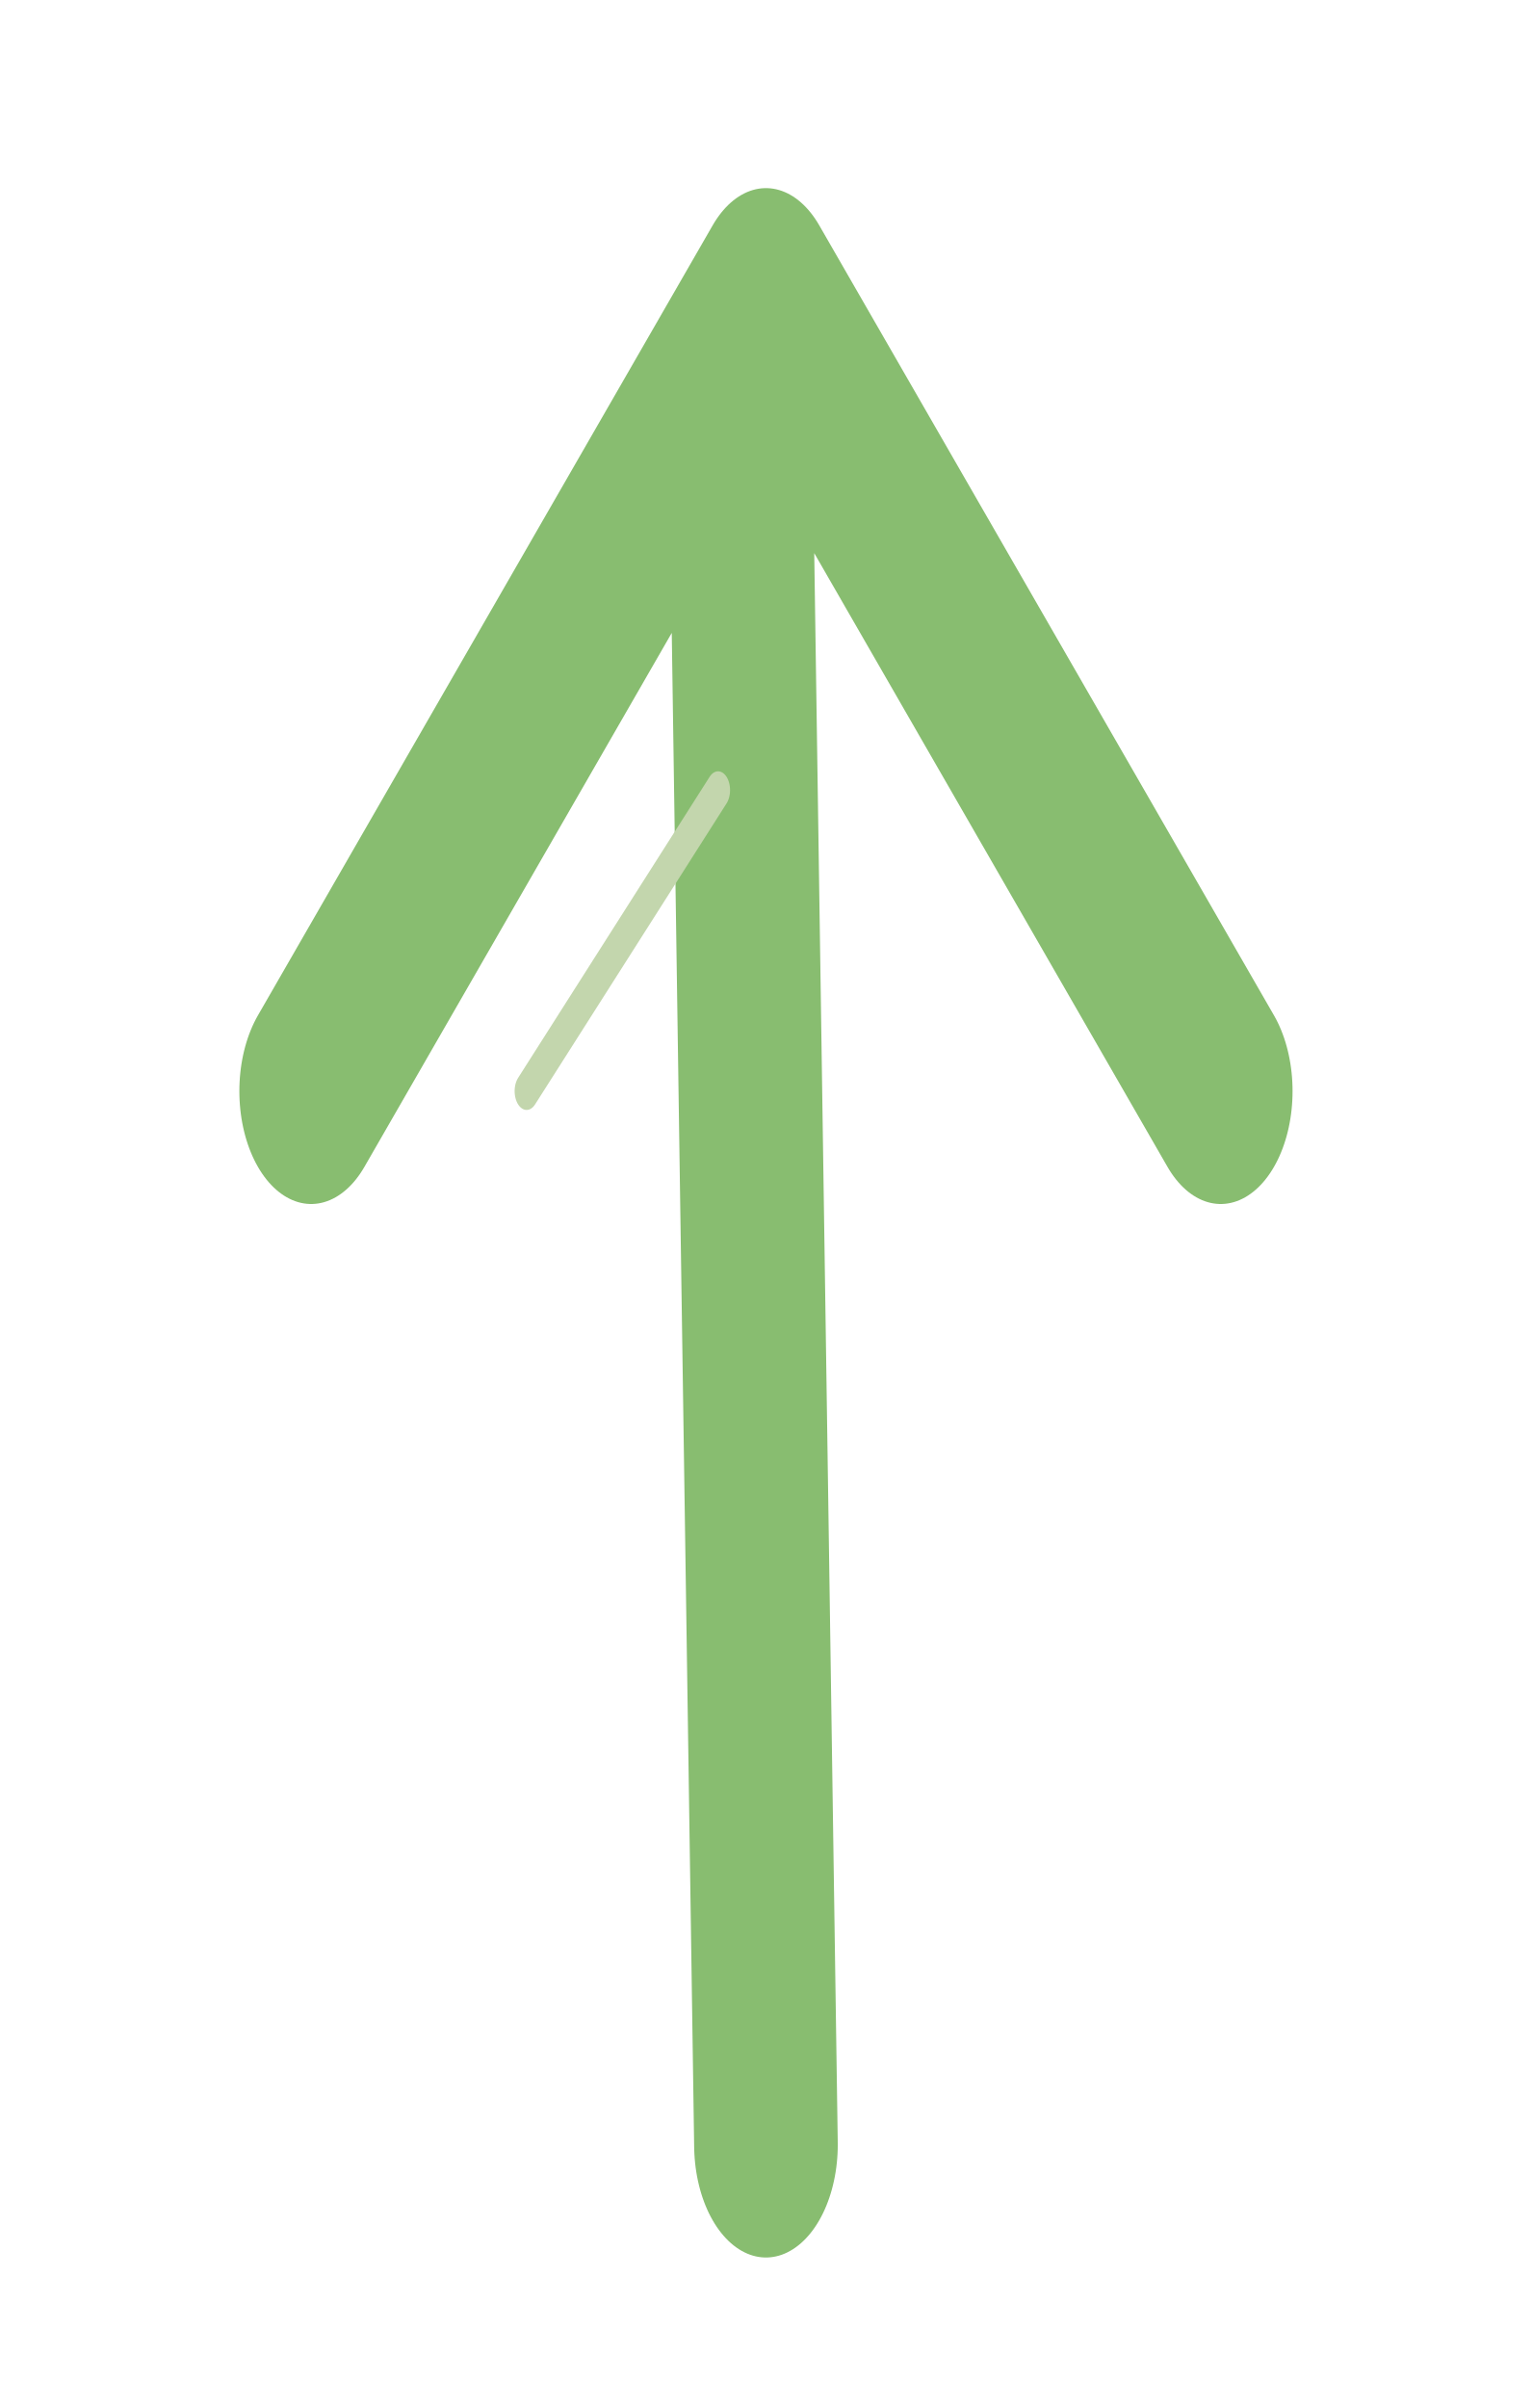
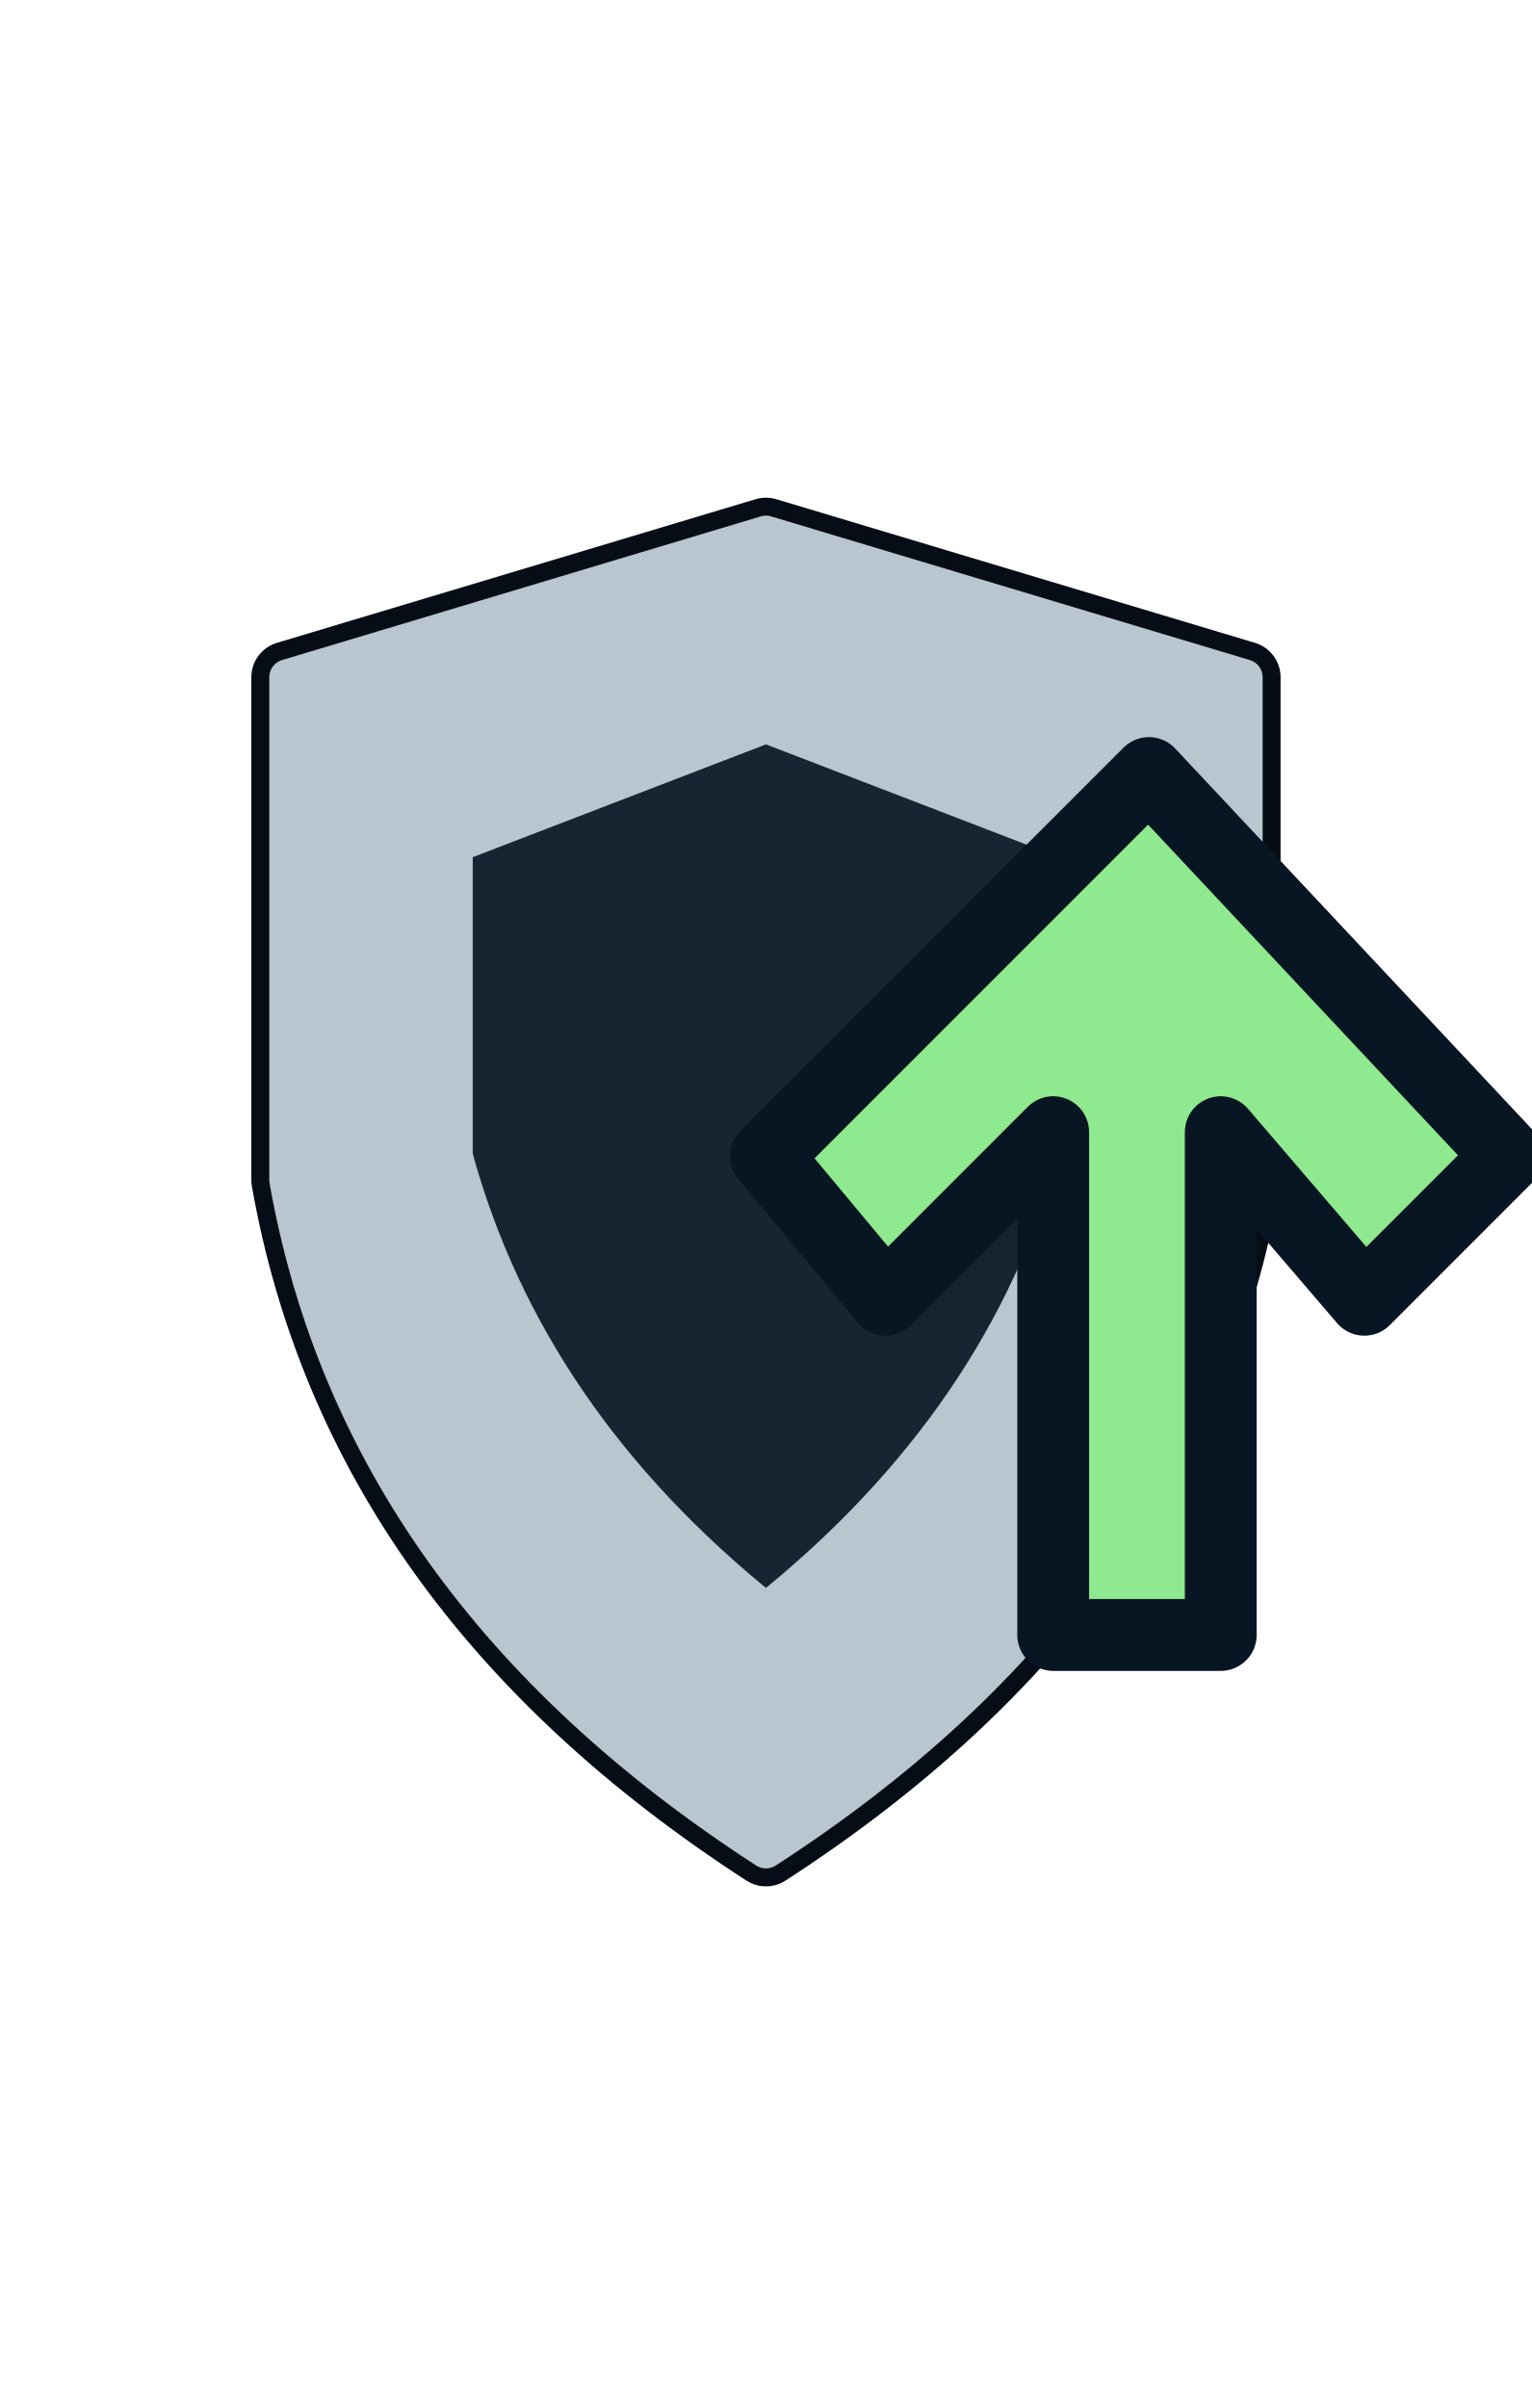
- <svg xmlns="http://www.w3.org/2000/svg" width="14" height="22" preserveAspectRatio="none" viewBox="0 0 64 64">
-   <path d="M32 57L31 14 M13 29L32 8L51 29" fill="none" stroke="#88bd70" stroke-width="6" stroke-linejoin="round" stroke-linecap="round" />
-   <path d="M22 29L30 21" fill="none" stroke="#c3d6ad" stroke-width="1" stroke-linejoin="round" stroke-linecap="round" />
+ <svg xmlns="http://www.w3.org/2000/svg" width="14" height="22" viewBox="0 0 64 64">
+   <g fill="#b9c6cf" stroke="#070d16" stroke-width="3" stroke-linejoin="round" stroke-linecap="round">
+     <path d="M12 10L32 4L52 10V31Q49 48 32 59Q15 48 12 31Z" />
+     <path d="M19 17L32 12L45 17V30Q42 41 32 49Q22 41 19 30Z" fill="#172432" />
+   </g>
+   <g fill="#b9c6cf" stroke="#b9c6cf" stroke-width="1.5" stroke-linejoin="round" stroke-linecap="round">
+     <path d="M12 10L32 4L52 10V31Q49 48 32 59Q15 48 12 31Z" />
+     <path d="M19 17L32 12L45 17V30Q42 41 32 49Q22 41 19 30Z" fill="#172432" />
+   </g>
+   <path d="M44 50V29L37 36L32 30L48 14L63 30L57 36L51 29V50Z" fill="#8fe98f" stroke="#081522" stroke-width="3" stroke-linejoin="round" />
</svg>
